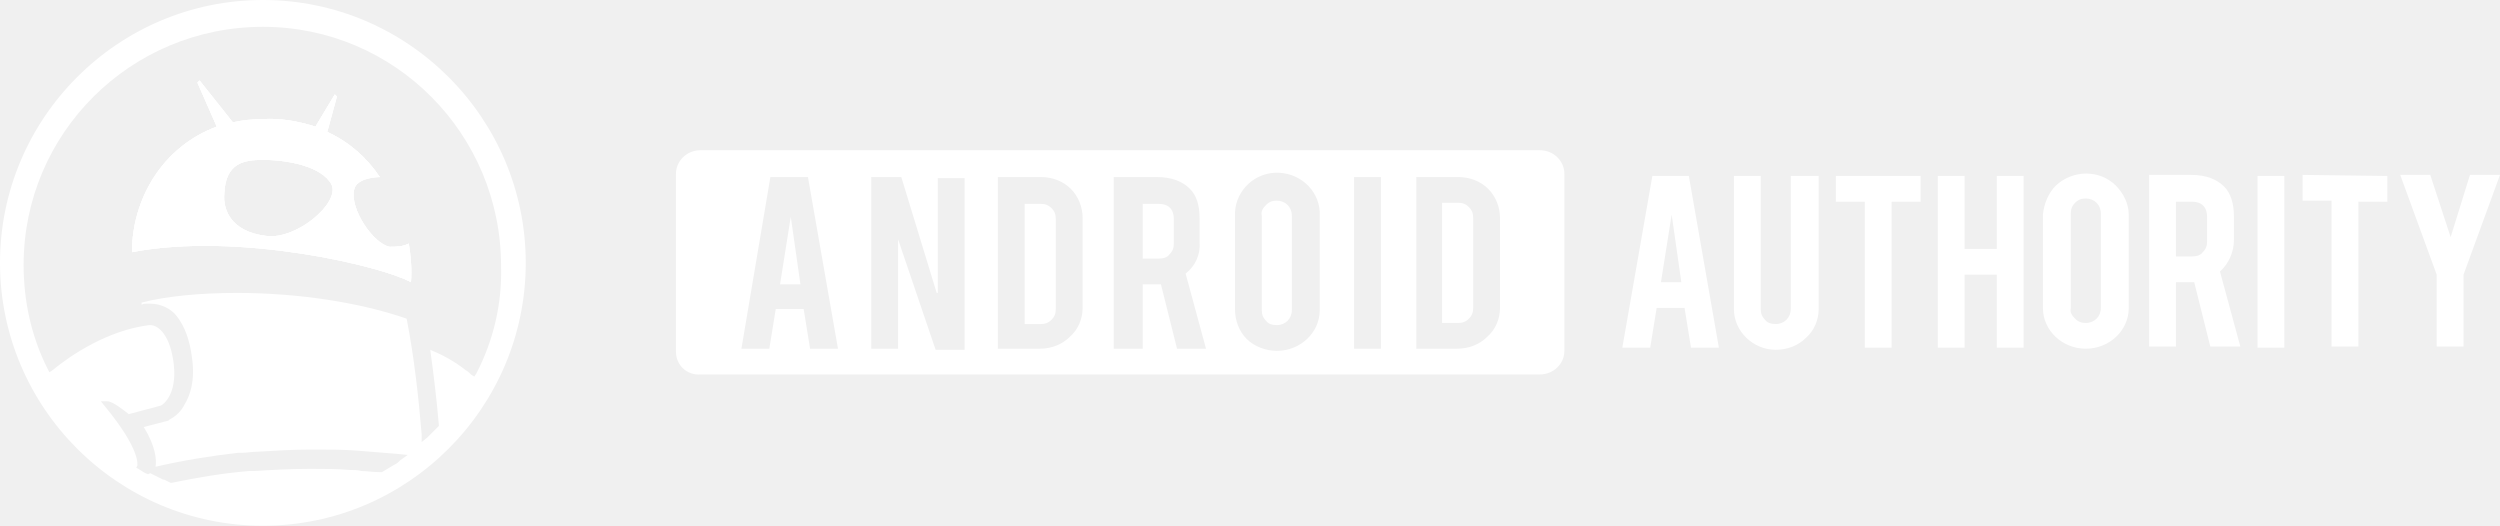
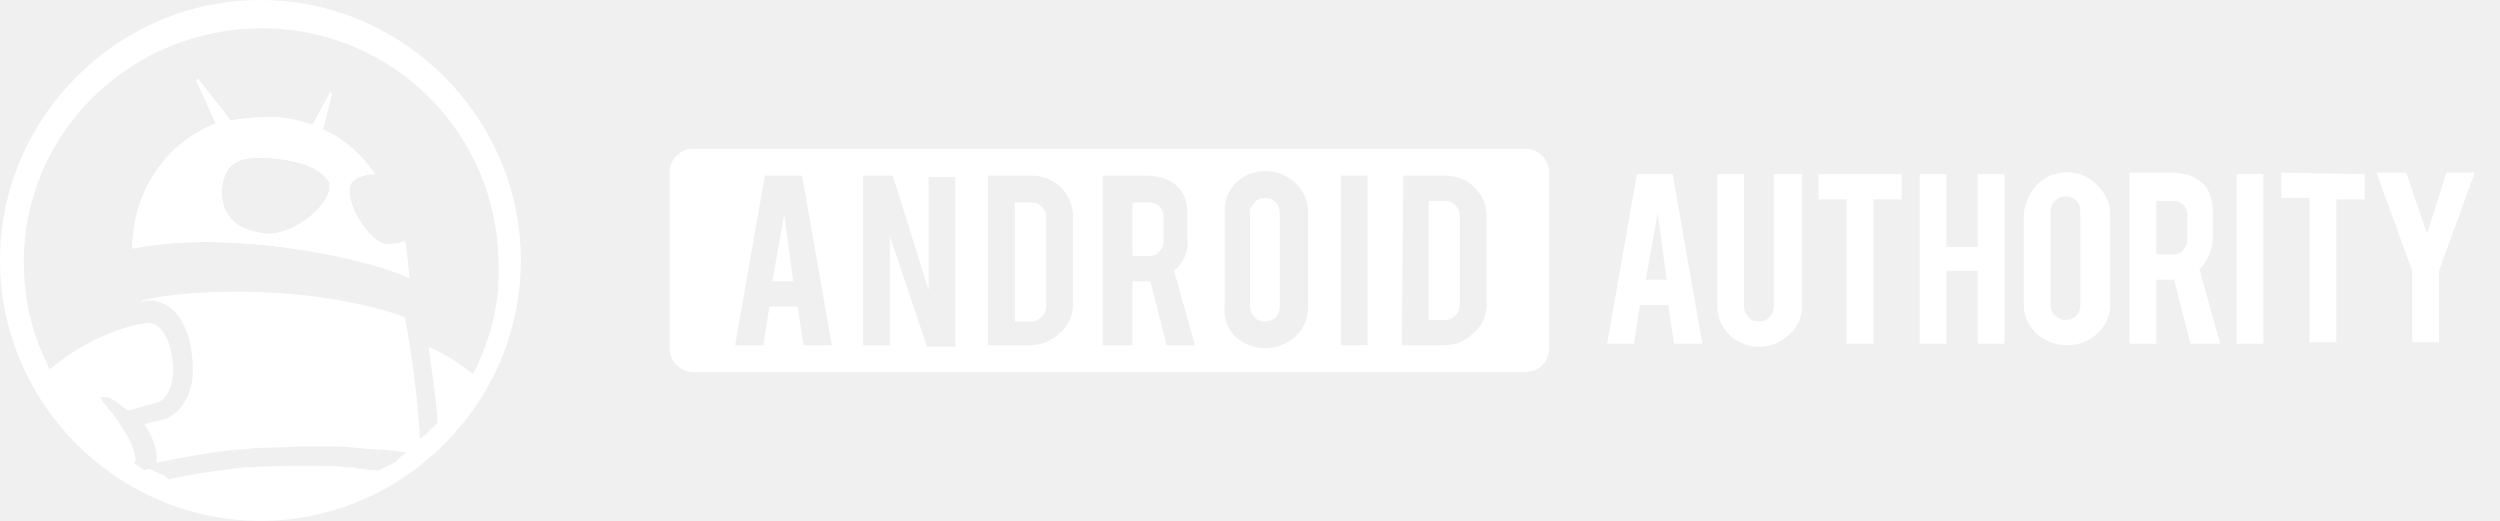
- <svg xmlns="http://www.w3.org/2000/svg" version="1.1" id="Layer_1" x="0px" y="0px" viewBox="0 0 233 49" style="enable-background:new 0 0 233 49;" xml:space="preserve">
+ <svg xmlns="http://www.w3.org/2000/svg" version="1.1" id="Layer_1" x="0px" y="0px" viewBox="0 0 168 35" style="enable-background:new 0 0 168 35;" xml:space="preserve">
  <style type="text/css">
	.st0{fill:#FFFFFF;}
</style>
  <g id="Слой_2">
-     <path id="Artwork_1_1_" class="st0" d="M118,19.1c0.3-0.3,0.6-0.4,1-0.4c0.8,0,1.4,0.6,1.4,1.4c0,0,0,0,0,0v8.8   c0,0.8-0.6,1.4-1.4,1.4c0,0,0,0,0,0c-0.4,0-0.8-0.1-1-0.4c-0.3-0.3-0.4-0.6-0.4-1v-8.8C117.5,19.7,117.7,19.4,118,19.1z M106.5,19   v5.1h1.5c0.4,0,0.8-0.1,1-0.4c0.3-0.3,0.4-0.6,0.4-1v-2.3c0-0.9-0.5-1.4-1.4-1.4H106.5z M95.5,19v11.2H97c0.4,0,0.7-0.1,1-0.4   c0.3-0.3,0.4-0.6,0.4-1v-8.4c0-0.4-0.1-0.7-0.4-1c-0.3-0.3-0.6-0.4-1-0.4L95.5,19z M72.7,26.5h1.9l-0.9-6.3L72.7,26.5z M134.4,18.9   v11.2h1.5c0.4,0,0.7-0.1,1-0.4c0.3-0.3,0.4-0.6,0.4-1v-8.4c0-0.4-0.1-0.7-0.4-1c-0.3-0.3-0.6-0.4-1-0.4H134.4z M69.1,32.5h2.6   l0.6-3.7h2.6l0.6,3.7h2.6l-2.8-16h-3.5L69.1,32.5z M104,32.5h2.5v-6h1.7l1.5,6h2.7l-1.9-7c0.9-0.7,1.4-1.8,1.3-2.9v-2.3   c0-1.2-0.3-2.1-0.9-2.7c-0.7-0.7-1.7-1.1-3.1-1.1h-4V32.5z M126.2,32.5h2.5v-16h-2.5V32.5z M87.3,27.3L84,16.5h-2.8v16h2.5V22.3   l3.5,10.3h2.7v-16h-2.5V27.3z M93,32.5h3.9c1.1,0,2.1-0.4,2.8-1.1c0.8-0.7,1.2-1.7,1.2-2.7v-8.4c0-1-0.4-2-1.1-2.7   c-0.7-0.7-1.7-1.1-2.8-1.1H93V32.5z M131.9,32.5h3.9c1.1,0,2.1-0.4,2.8-1.1c0.8-0.7,1.2-1.7,1.2-2.7v-8.4c0-1-0.4-2-1.1-2.7   c-0.7-0.7-1.7-1.1-2.8-1.1h-3.9V32.5z M116.2,31.6c0.7,0.7,1.8,1.1,2.8,1.1c2.2,0,4-1.7,4-3.8c0,0,0,0,0,0v-8.8   c0.1-2.1-1.6-3.9-3.8-4c-2.2-0.1-4,1.6-4.1,3.7c0,0.1,0,0.2,0,0.3v8.7C115.1,29.9,115.5,30.9,116.2,31.6L116.2,31.6z M143.5,14   c1.3,0,2.3,1,2.3,2.2l0,0v16.5c0,1.2-1,2.2-2.3,2.2l0,0H65.3C64,35,63,34,63,32.8V16.2c0-1.2,1-2.2,2.3-2.2H143.5z" />
-     <path class="st0" d="M154.8,26.3h1.9l-0.9-6.3L154.8,26.3z M157.4,16.4l2.8,16h-2.6l-0.6-3.7h-2.6l-0.6,3.7h-2.6l2.8-16H157.4z    M166.9,16.4v12.4c0,0.8-0.6,1.4-1.4,1.4c0,0,0,0,0,0c-0.4,0-0.8-0.1-1-0.4c-0.3-0.3-0.4-0.6-0.4-1V16.4h-2.5v12.4   c0,2.1,1.8,3.8,3.9,3.8c0,0,0,0,0,0c1.1,0,2.1-0.4,2.8-1.1c0.8-0.7,1.2-1.7,1.2-2.7V16.4H166.9z M171.1,16.4v2.4h2.7v13.6h2.5V18.8   h2.7v-2.4H171.1z M186.1,16.4v6.8h-3v-6.8h-2.5v16h2.5v-6.8h3v6.8h2.5v-16H186.1z M193.4,29.7c0.3,0.3,0.6,0.4,1,0.4   c0.8,0,1.4-0.6,1.4-1.4c0,0,0,0,0,0v-8.8c0-0.8-0.6-1.4-1.4-1.4c0,0,0,0,0,0c-0.4,0-0.7,0.1-1,0.4c-0.3,0.3-0.4,0.6-0.4,1v8.8   C192.9,29.1,193.1,29.4,193.4,29.7z M191.6,17.3c1.6-1.5,4.1-1.5,5.6,0c0.7,0.7,1.2,1.7,1.2,2.7v8.7c0,2.1-1.8,3.8-4,3.8   s-4-1.7-4-3.8V20C190.5,19,190.9,18,191.6,17.3L191.6,17.3z M202.8,23.9h1.5c0.4,0,0.8-0.1,1-0.4c0.3-0.3,0.4-0.6,0.4-1v-2.3   c0-0.9-0.5-1.4-1.4-1.4h-1.5L202.8,23.9z M204.2,16.3c1.4,0,2.4,0.4,3.1,1.1c0.6,0.6,0.9,1.6,0.9,2.7v2.3c0,1.1-0.5,2.2-1.3,2.9   l1.9,7H206l-1.5-6h-1.7v6h-2.5v-16L204.2,16.3z M210.4,32.4h2.5v-16h-2.5L210.4,32.4z M214.6,16.3v2.4h2.7v13.6h2.5V18.8h2.7v-2.4   L214.6,16.3z M230.2,16.3l-1.8,5.8l-1.9-5.8h-2.8l3.4,9.3v6.7h2.5v-6.7l3.4-9.3L230.2,16.3z" />
-     <path class="st0" d="M38.1,22.7C37.5,23,36.9,23,36.3,23c-1.5-0.3-3.7-3.5-3.3-5.3c0.2-1.2,2.4-1.2,2.4-1.2   c-1.2-1.8-2.9-3.3-4.9-4.2l0.9-3.3l-0.2-0.2l-1.8,3c-1.6-0.5-3.2-0.8-4.9-0.7c-0.9,0-1.9,0.1-2.8,0.3l-3.1-3.9l0,0l-0.2,0.2   l1.8,4.1c-5.1,1.9-7.9,6.8-7.9,11.7c9.9-1.9,23.3,1.3,26,2.8C38.4,25.2,38.3,23.9,38.1,22.7z M24.9,22c-3.6-0.4-4.1-2.7-4-3.9   c0.1-2.9,1.8-3.2,3.6-3.2c2.3,0,5.5,0.6,6.4,2.3C31.7,18.9,27.7,22.3,24.9,22z" />
-     <path class="st0" d="M38.1,22.7C37.5,23,36.9,23,36.3,23c-1.5-0.3-3.7-3.5-3.3-5.3c0.2-1.2,2.4-1.2,2.4-1.2   c-1.2-1.8-2.9-3.3-4.9-4.2l0.9-3.3l-0.2-0.2l-1.8,3c-1.6-0.5-3.2-0.8-4.9-0.7c-0.9,0-1.9,0.1-2.8,0.3l-3.1-3.9l0,0l-0.2,0.2   l1.8,4.1c-5.1,1.9-7.9,6.8-7.9,11.7c9.9-1.9,23.3,1.3,26,2.8C38.4,25.2,38.3,23.9,38.1,22.7z M24.9,22c-3.6-0.4-4.1-2.7-4-3.9   c0.1-2.9,1.8-3.2,3.6-3.2c2.3,0,5.5,0.6,6.4,2.3C31.7,18.9,27.7,22.3,24.9,22z" />
-     <path class="st0" d="M38.1,22.7C37.5,23,36.9,23,36.3,23c-1.5-0.3-3.7-3.5-3.3-5.3c0.2-1.2,2.4-1.2,2.4-1.2   c-1.2-1.8-2.9-3.3-4.9-4.2l0.9-3.3l-0.2-0.2l-1.8,3c-1.6-0.5-3.2-0.8-4.9-0.7c-0.9,0-1.9,0.1-2.8,0.3l-3.1-3.9l0,0l-0.2,0.2   l1.8,4.1c-5.1,1.9-7.9,6.8-7.9,11.7c9.9-1.9,23.3,1.3,26,2.8C38.4,25.2,38.3,23.9,38.1,22.7z M24.9,22c-3.6-0.4-4.1-2.7-4-3.9   c0.1-2.9,1.8-3.2,3.6-3.2c2.3,0,5.5,0.6,6.4,2.3C31.7,18.9,27.7,22.3,24.9,22z" />
-     <path class="st0" d="M24.5,49C11,49,0,38,0,24.5S11,0,24.5,0S49,11,49,24.5c0,0,0,0,0,0C49,38,38,49,24.5,49z M14,44.1   c0.4,0.2,0.8,0.4,1.2,0.6l0.1,0l0.2,0.1l0.2,0.1l0.2,0.1l0.1,0c2.4-0.5,4.8-0.9,7.2-1.1l0.5,0c1.6-0.1,3.3-0.2,5-0.2h0.5   c1.1,0,2.3,0,3.4,0.1c0.4,0,0.7,0,1.1,0.1c0.5,0,1,0.1,1.6,0.1h0.1l0.1,0c0,0,0.1,0,0.1,0c0.2-0.1,0.3-0.2,0.5-0.3   c0.2-0.1,0.3-0.2,0.5-0.3c0.2-0.1,0.4-0.2,0.6-0.4l0.1-0.1l0.7-0.5L37,42.3c-1.2-0.1-2.5-0.2-3.7-0.3c-1.3-0.1-2.5-0.1-3.8-0.1   h-0.5c-1.7,0-3.4,0.1-5,0.2c-0.5,0-1,0.1-1.4,0.1c-0.1,0-0.2,0-0.4,0c-2.6,0.3-5.1,0.7-7.7,1.3c0.1-0.7,0-1.9-1.1-3.7l2.3-0.6   l0.1-0.1c0.6-0.3,1.1-0.8,1.4-1.4c0.5-0.8,1-2.2,0.7-4.3c-0.2-1.7-0.7-3-1.4-3.9C16,28.8,15,28.3,14,28.3c-0.1,0-0.2,0-0.3,0   c-0.2,0-0.3,0-0.5,0.1c0-0.1,0-0.1,0-0.2c2.3-0.6,5.5-0.9,8.9-0.9c5.7,0,11.5,0.9,15.8,2.4c0.7,3.6,1.1,7.2,1.4,10.8l0,0.7l0.5-0.4   c0.3-0.3,0.7-0.7,1-1l0.1-0.1v-0.1c-0.2-2.4-0.5-4.8-0.8-7c1.2,0.5,2.3,1.1,3.3,1.9c0.2,0.1,0.4,0.3,0.5,0.4l0.3,0.2l0.2-0.3   c1.6-3.1,2.4-6.5,2.3-10c0-12.3-9.9-22.3-22.2-22.3c-12.3,0-22.3,9.9-22.3,22.2c0,3.3,0.7,6.6,2.2,9.6l0.2,0.4l0.3-0.2   c1.7-1.4,5.1-3.7,9-4.2H14c0.8,0,1.9,1,2.2,3.7c0.3,2.8-1,3.7-1.2,3.8l-3,0.8c-0.5-0.4-1.5-1.2-2-1.2h0l-0.6,0l0.4,0.5   c3.3,4,3,5.4,3,5.5l-0.1,0.2l0.2,0.1c0.3,0.2,0.6,0.4,0.9,0.5l0,0L14,44.1L14,44.1z" />
+     <path id="Artwork_1_1_" class="st0" d="M84.3,13.6c0.2-0.2,0.4-0.3,0.7-0.3c0.6,0,1,0.4,1,1l0,0v6.3c0,0.6-0.4,1-1,1l0,0   c-0.3,0-0.6-0.1-0.7-0.3c-0.2-0.2-0.3-0.4-0.3-0.7v-6.3C83.9,14.1,84.1,13.9,84.3,13.6z M76.1,13.6v3.6h1.1c0.3,0,0.6-0.1,0.7-0.3   c0.2-0.2,0.3-0.4,0.3-0.7v-1.6c0-0.6-0.4-1-1-1C77.1,13.6,76.1,13.6,76.1,13.6z M68.2,13.6v8h1.1c0.3,0,0.5-0.1,0.7-0.3   s0.3-0.4,0.3-0.7v-6c0-0.3-0.1-0.5-0.3-0.7c-0.2-0.2-0.4-0.3-0.7-0.3H68.2z M51.9,18.9h1.4l-0.6-4.5L51.9,18.9z M96,13.5v8h1.1   c0.3,0,0.5-0.1,0.7-0.3c0.2-0.2,0.3-0.4,0.3-0.7v-6c0-0.3-0.1-0.5-0.3-0.7c-0.2-0.2-0.4-0.3-0.7-0.3H96z M49.4,23.2h1.9l0.4-2.6   h1.9l0.4,2.6h1.9l-2-11.4h-2.5L49.4,23.2z M74.3,23.2h1.8v-4.3h1.2l1.1,4.3h1.9l-1.4-5c0.6-0.5,1-1.3,0.9-2.1v-1.6   c0-0.9-0.2-1.5-0.6-1.9c-0.5-0.5-1.2-0.8-2.2-0.8h-2.9v11.4H74.3z M90.1,23.2h1.8V11.8h-1.8V23.2z M62.4,19.5L60,11.8h-2v11.4h1.8   v-7.3l2.5,7.4h1.9V11.9h-1.8L62.4,19.5L62.4,19.5z M66.4,23.2h2.8c0.8,0,1.5-0.3,2-0.8c0.6-0.5,0.9-1.2,0.9-1.9v-6   c0-0.7-0.3-1.4-0.8-1.9s-1.2-0.8-2-0.8h-2.9V23.2z M94.2,23.2H97c0.8,0,1.5-0.3,2-0.8c0.6-0.5,0.9-1.2,0.9-1.9v-6   c0-0.7-0.3-1.4-0.8-1.9s-1.2-0.8-2-0.8h-2.8L94.2,23.2L94.2,23.2z M83,22.6c0.5,0.5,1.3,0.8,2,0.8c1.6,0,2.9-1.2,2.9-2.7l0,0v-6.3   c0.1-1.5-1.1-2.8-2.7-2.9s-2.9,1.1-2.9,2.6c0,0.1,0,0.1,0,0.2v6.2C82.2,21.4,82.5,22.1,83,22.6L83,22.6z M102.5,10   c0.9,0,1.6,0.7,1.6,1.6l0,0v11.8c0,0.9-0.7,1.6-1.6,1.6l0,0H46.6c-0.9,0-1.6-0.7-1.6-1.6V11.6c0-0.9,0.7-1.6,1.6-1.6H102.5z" />
+     <path class="st0" d="M110.6,18.8h1.4l-0.6-4.5L110.6,18.8z M112.4,11.7l2,11.4h-1.9l-0.4-2.6h-1.9l-0.4,2.6H108l2-11.4   C110,11.7,112.4,11.7,112.4,11.7z M119.2,11.7v8.9c0,0.6-0.4,1-1,1l0,0c-0.3,0-0.6-0.1-0.7-0.3c-0.2-0.2-0.3-0.4-0.3-0.7v-8.9h-1.8   v8.9c0,1.5,1.3,2.7,2.8,2.7l0,0c0.8,0,1.5-0.3,2-0.8c0.6-0.5,0.9-1.2,0.9-1.9v-8.9C121.1,11.7,119.2,11.7,119.2,11.7z M122.2,11.7   v1.7h1.9v9.7h1.8v-9.7h1.9v-1.7C127.8,11.7,122.2,11.7,122.2,11.7z M132.9,11.7v4.9h-2.1v-4.9H129v11.4h1.8v-4.9h2.1v4.9h1.8V11.7   C134.7,11.7,132.9,11.7,132.9,11.7z M138.1,21.2c0.2,0.2,0.4,0.3,0.7,0.3c0.6,0,1-0.4,1-1l0,0v-6.3c0-0.6-0.4-1-1-1l0,0   c-0.3,0-0.5,0.1-0.7,0.3s-0.3,0.4-0.3,0.7v6.3C137.8,20.8,137.9,21,138.1,21.2z M136.9,12.4c1.1-1.1,2.9-1.1,4,0   c0.5,0.5,0.9,1.2,0.9,1.9v6.2c0,1.5-1.3,2.7-2.9,2.7S136,22,136,20.5v-6.2C136.1,13.6,136.4,12.9,136.9,12.4L136.9,12.4z    M144.9,17.1h1.1c0.3,0,0.6-0.1,0.7-0.3c0.2-0.2,0.3-0.4,0.3-0.7v-1.6c0-0.6-0.4-1-1-1h-1.1V17.1z M145.9,11.6c1,0,1.7,0.3,2.2,0.8   c0.4,0.4,0.6,1.1,0.6,1.9V16c0,0.8-0.4,1.6-0.9,2.1l1.4,5h-2l-1.1-4.3h-1.2v4.3h-1.8V11.6H145.9z M150.3,23.1h1.8V11.7h-1.8V23.1z    M153.3,11.6v1.7h1.9V23h1.8v-9.6h1.9v-1.7L153.3,11.6z M164.4,11.6l-1.3,4.1l-1.4-4.1h-2l2.4,6.6V23h1.8v-4.8l2.4-6.6H164.4z" />
+     <path class="st0" d="M27.2,16.2c-0.4,0.2-0.9,0.2-1.3,0.2c-1.1-0.2-2.6-2.5-2.4-3.8c0.1-0.9,1.7-0.9,1.7-0.9   c-0.9-1.3-2.1-2.4-3.5-3l0.6-2.4l-0.1-0.1L21,8.4c-1.1-0.4-2.3-0.6-3.5-0.5c-0.6,0-1.4,0.1-2,0.2l-2.2-2.8l0,0l-0.1,0.1l1.3,2.9   c-3.6,1.4-5.6,4.9-5.6,8.4c7.1-1.4,16.6,0.9,18.6,2C27.4,18,27.4,17.1,27.2,16.2z M17.8,15.7c-2.6-0.3-2.9-1.9-2.9-2.8   c0.1-2.1,1.3-2.3,2.6-2.3c1.6,0,3.9,0.4,4.6,1.6C22.6,13.5,19.8,15.9,17.8,15.7z" />
+     <path class="st0" d="M27.2,16.2c-0.4,0.2-0.9,0.2-1.3,0.2c-1.1-0.2-2.6-2.5-2.4-3.8c0.1-0.9,1.7-0.9,1.7-0.9   c-0.9-1.3-2.1-2.4-3.5-3l0.6-2.4l-0.1-0.1L21,8.4c-1.1-0.4-2.3-0.6-3.5-0.5c-0.6,0-1.4,0.1-2,0.2l-2.2-2.8l0,0l-0.1,0.1l1.3,2.9   c-3.6,1.4-5.6,4.9-5.6,8.4c7.1-1.4,16.6,0.9,18.6,2C27.4,18,27.4,17.1,27.2,16.2z M17.8,15.7c-2.6-0.3-2.9-1.9-2.9-2.8   c0.1-2.1,1.3-2.3,2.6-2.3c1.6,0,3.9,0.4,4.6,1.6C22.6,13.5,19.8,15.9,17.8,15.7z" />
+     <path class="st0" d="M27.2,16.2c-0.4,0.2-0.9,0.2-1.3,0.2c-1.1-0.2-2.6-2.5-2.4-3.8c0.1-0.9,1.7-0.9,1.7-0.9   c-0.9-1.3-2.1-2.4-3.5-3l0.6-2.4l-0.1-0.1L21,8.4c-1.1-0.4-2.3-0.6-3.5-0.5c-0.6,0-1.4,0.1-2,0.2l-2.2-2.8l0,0l-0.1,0.1l1.3,2.9   c-3.6,1.4-5.6,4.9-5.6,8.4c7.1-1.4,16.6,0.9,18.6,2C27.4,18,27.4,17.1,27.2,16.2z M17.8,15.7c-2.6-0.3-2.9-1.9-2.9-2.8   c0.1-2.1,1.3-2.3,2.6-2.3c1.6,0,3.9,0.4,4.6,1.6C22.6,13.5,19.8,15.9,17.8,15.7z" />
+     <path class="st0" d="M17.5,35C7.9,35,0,27.1,0,17.5S7.9,0,17.5,0S35,7.9,35,17.5l0,0C35,27.1,27.1,35,17.5,35z M10,31.5   c0.3,0.1,0.6,0.3,0.9,0.4H11l0.1,0.1l0.1,0.1l0.1,0.1h0.1c1.7-0.4,3.4-0.6,5.1-0.8h0.4c1.1-0.1,2.4-0.1,3.6-0.1h0.4   c0.8,0,1.6,0,2.4,0.1c0.3,0,0.5,0,0.8,0.1c0.4,0,0.7,0.1,1.1,0.1h0.1h0.1h0.1c0.1-0.1,0.2-0.1,0.4-0.2c0.1-0.1,0.2-0.1,0.4-0.2   c0.1-0.1,0.3-0.1,0.4-0.3l0.1-0.1l0.5-0.4l-0.7-0.1c-0.9-0.1-1.8-0.1-2.6-0.2C23.1,30,22.2,30,21.3,30h-0.4c-1.2,0-2.4,0.1-3.6,0.1   c-0.4,0-0.7,0.1-1,0.1c-0.1,0-0.1,0-0.3,0c-1.9,0.2-3.6,0.5-5.5,0.9c0.1-0.5,0-1.4-0.8-2.6l1.6-0.4l0.1-0.1c0.4-0.2,0.8-0.6,1-1   c0.4-0.6,0.7-1.6,0.5-3.1c-0.1-1.2-0.5-2.1-1-2.8c-0.4-0.5-1.1-0.9-1.8-0.9c-0.1,0-0.1,0-0.2,0c-0.1,0-0.2,0-0.4,0.1   c0-0.1,0-0.1,0-0.1c1.6-0.4,3.9-0.6,6.4-0.6c4.1,0,8.2,0.6,11.3,1.7c0.5,2.6,0.8,5.1,1,7.7v0.5l0.4-0.3c0.2-0.2,0.5-0.5,0.7-0.7   l0.1-0.1v-0.1c-0.1-1.7-0.4-3.4-0.6-5c0.9,0.4,1.6,0.8,2.4,1.4c0.1,0.1,0.3,0.2,0.4,0.3l0.2,0.1l0.1-0.2c1.1-2.2,1.7-4.6,1.6-7.1   c0-8.8-7.1-15.9-15.9-15.9s-16,7-16,15.7c0,2.4,0.5,4.7,1.6,6.9l0.1,0.3l0.2-0.1c1.2-1,3.6-2.6,6.4-3H10c0.6,0,1.4,0.7,1.6,2.6   c0.2,2-0.7,2.6-0.9,2.7l-2.1,0.6c-0.4-0.3-1.1-0.9-1.4-0.9l0,0H6.7L7,27.1C9.4,30,9.1,31,9.1,31L9,31.1l0.1,0.1   c0.2,0.1,0.4,0.3,0.6,0.4l0,0L10,31.5L10,31.5z" />
  </g>
</svg>
